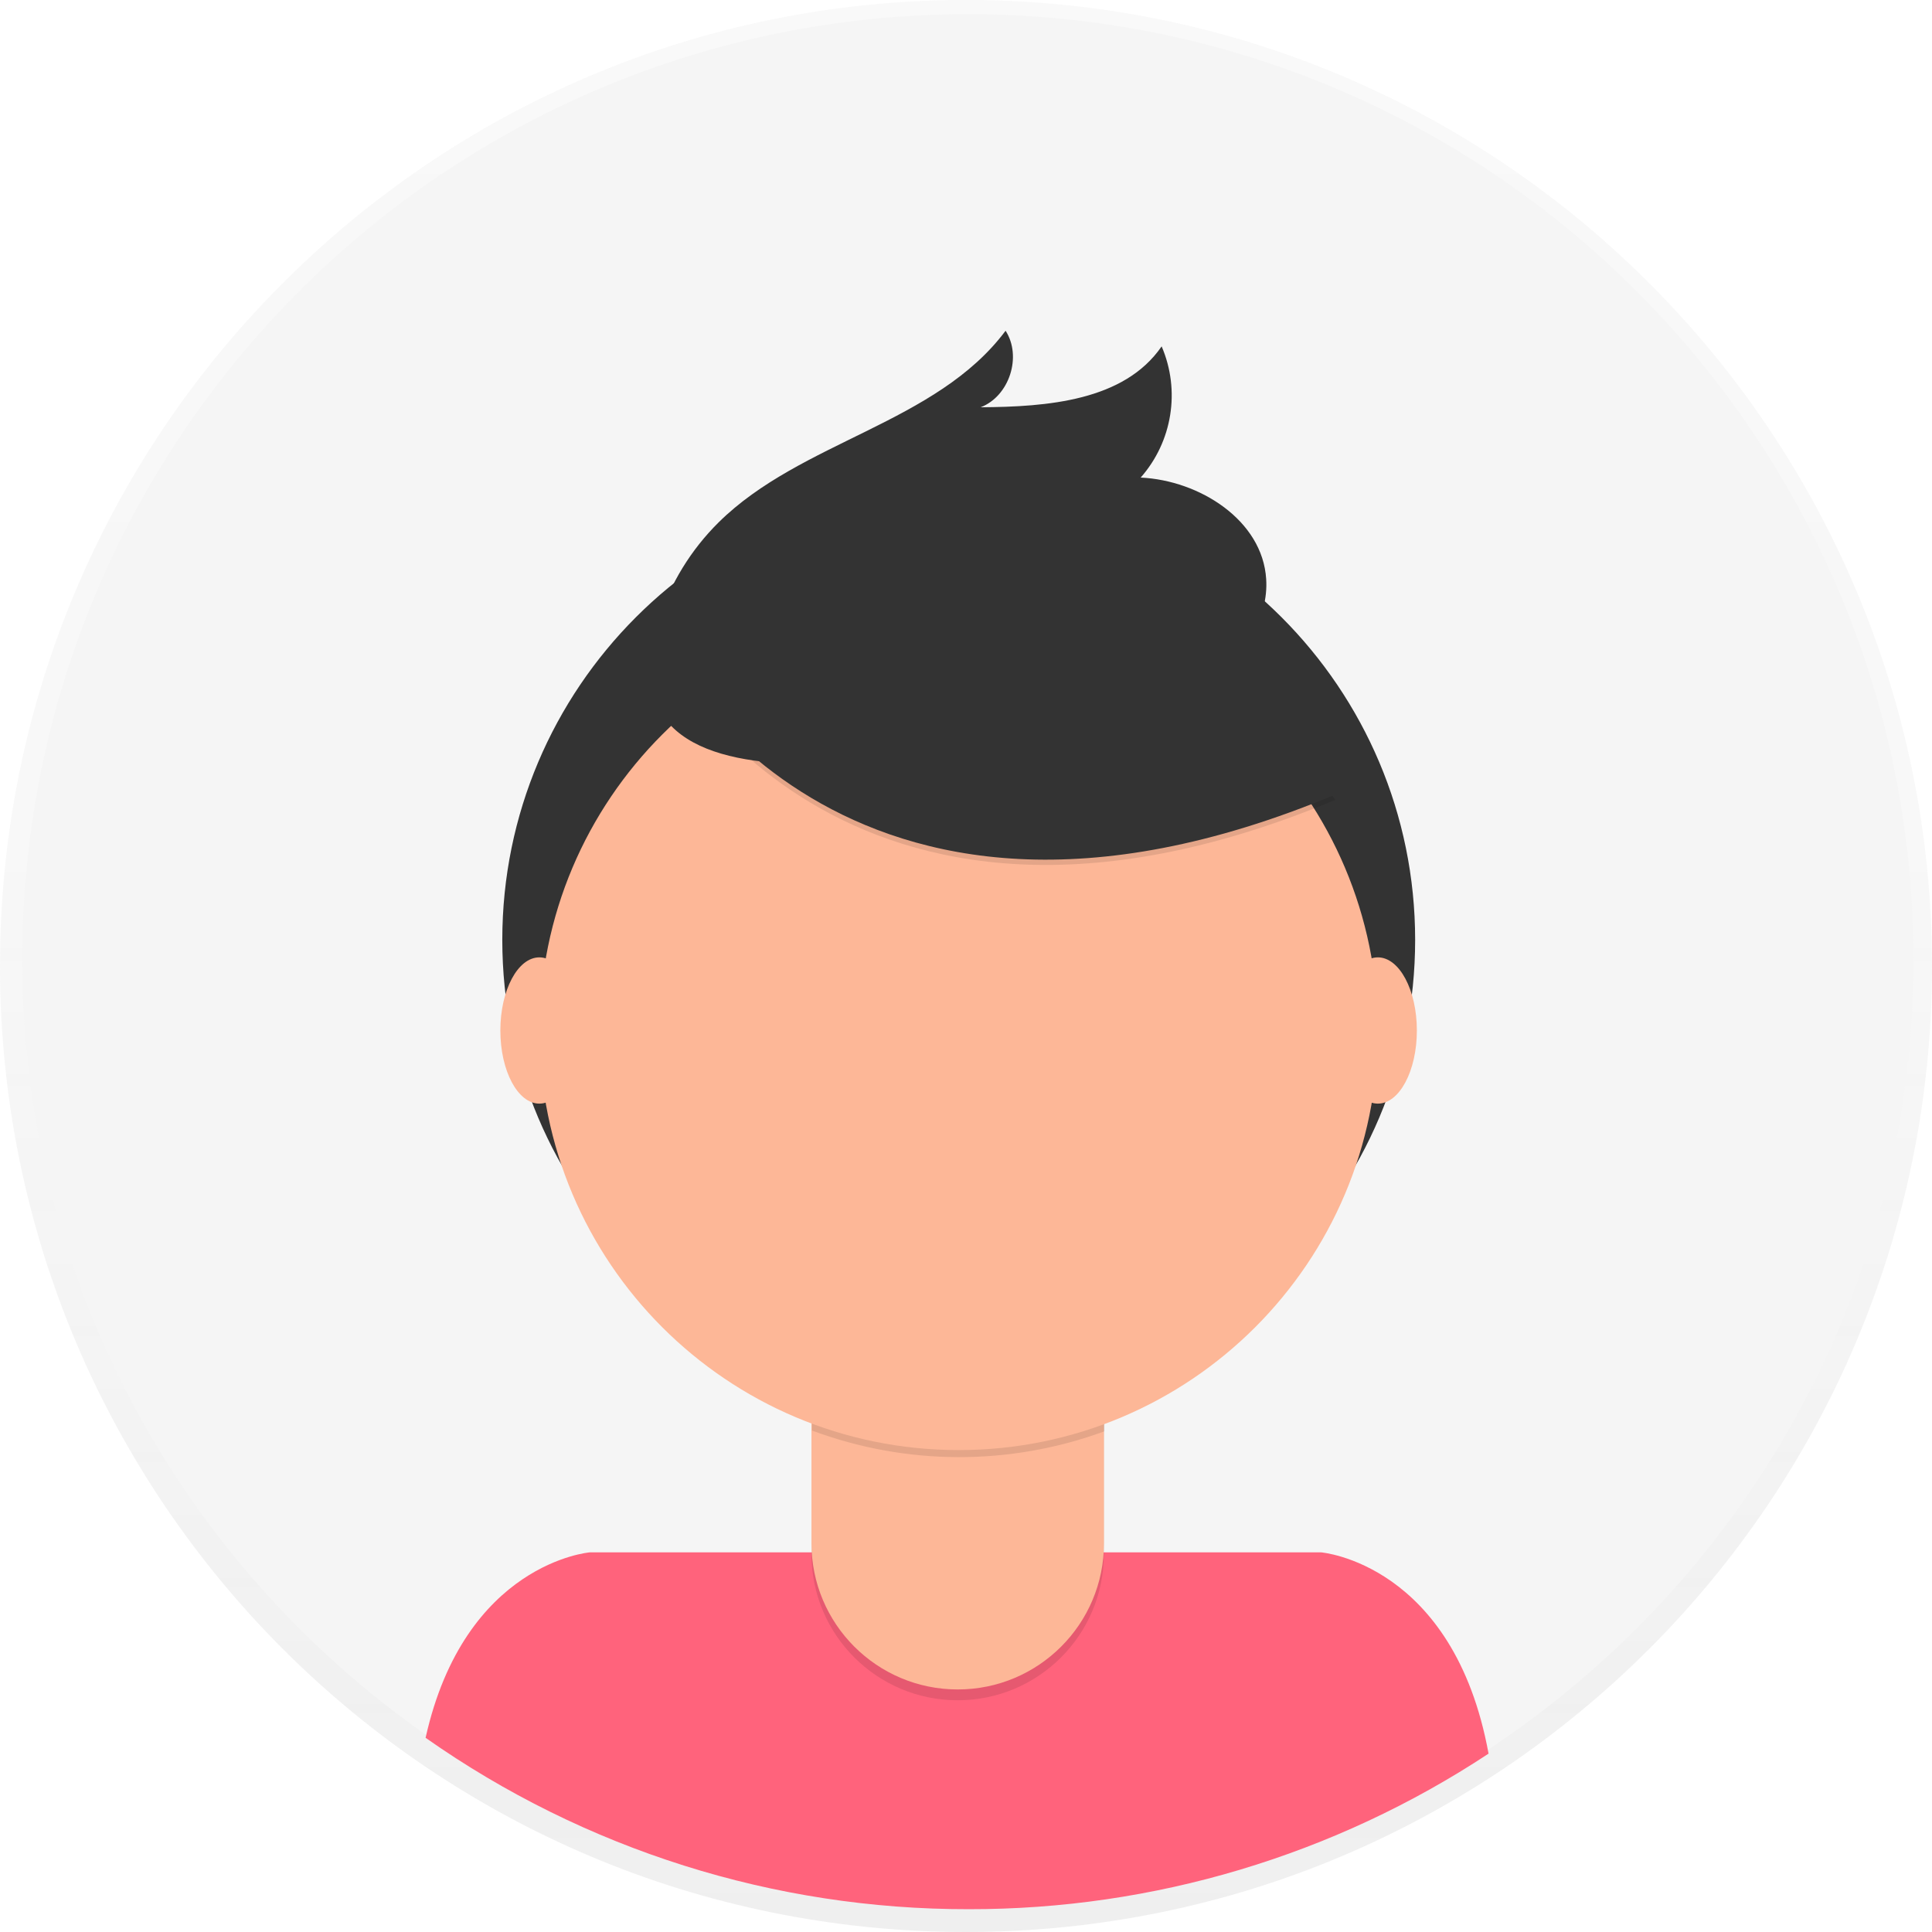
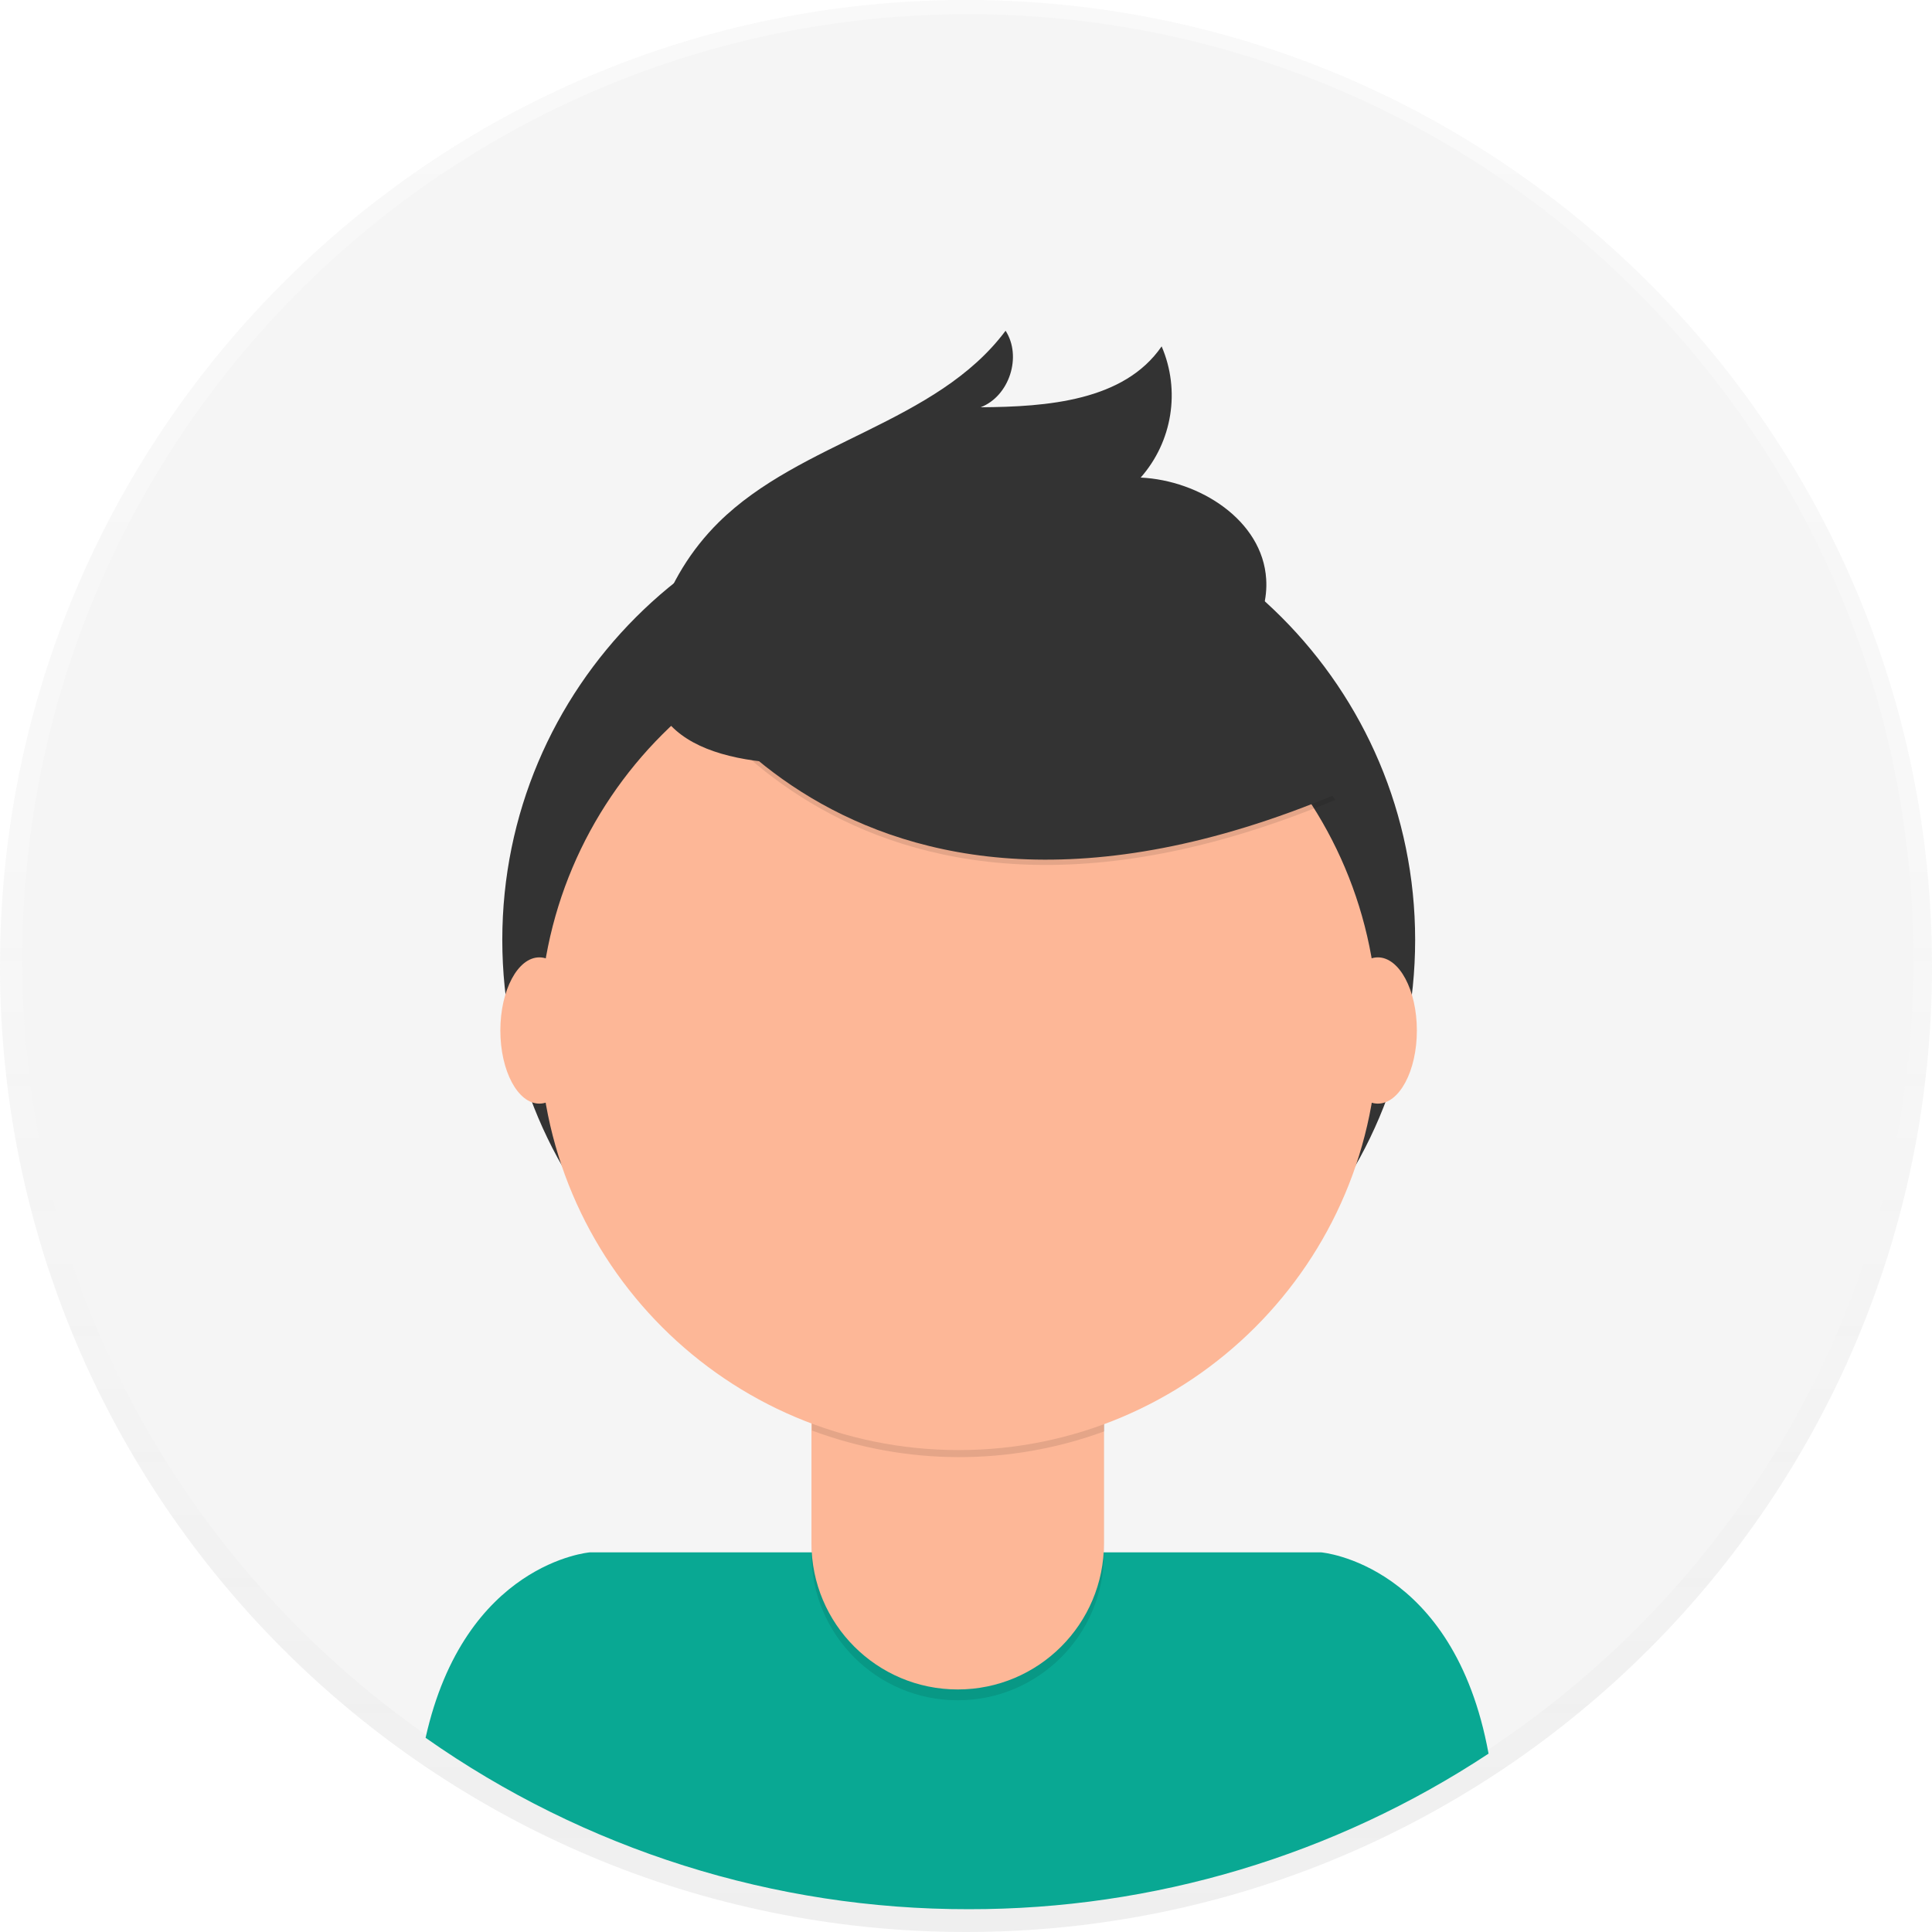
<svg xmlns="http://www.w3.org/2000/svg" id="457bf273-24a3-4fd8-a857-e9b918267d6a" data-name="Layer 1" width="698" height="698" viewBox="0 0 698 698">
  <defs>
    <linearGradient id="b247946c-c62f-4d08-994a-4c3d64e1e98f" x1="349" y1="698" x2="349" gradientUnits="userSpaceOnUse">
      <stop offset="0" stop-color="gray" stop-opacity="0.25" />
      <stop offset="0.54" stop-color="gray" stop-opacity="0.12" />
      <stop offset="1" stop-color="gray" stop-opacity="0.1" />
    </linearGradient>
  </defs>
  <g opacity="0.5">
    <circle cx="349" cy="349" r="349" fill="url(#b247946c-c62f-4d08-994a-4c3d64e1e98f)" />
  </g>
  <circle cx="349.68" cy="346.77" r="341.64" fill="#f5f5f5" />
-   <path d="M601,790.76a340,340,0,0,0,187.79-56.2c-12.59-68.8-60.5-72.72-60.5-72.72H464.09s-45.21,3.71-59.33,67A340.07,340.07,0,0,0,601,790.76Z" transform="translate(-251 -101)" fill="#ff637c" />
+   <path d="M601,790.76a340,340,0,0,0,187.79-56.2c-12.59-68.8-60.5-72.72-60.5-72.72H464.09s-45.21,3.71-59.33,67A340.07,340.07,0,0,0,601,790.76Z" transform="translate(-251 -101)" fill="#09a893" />
  <circle cx="346.37" cy="339.57" r="164.9" fill="#333" />
  <path d="M293.15,476.92H398.81a0,0,0,0,1,0,0v84.53A52.83,52.83,0,0,1,346,614.28h0a52.83,52.83,0,0,1-52.83-52.83V476.92a0,0,0,0,1,0,0Z" opacity="0.1" />
  <path d="M296.5,473h99a3.35,3.35,0,0,1,3.35,3.35v81.18A52.83,52.83,0,0,1,346,610.37h0a52.83,52.83,0,0,1-52.83-52.83V476.35A3.35,3.35,0,0,1,296.5,473Z" fill="#fdb797" />
  <path d="M544.34,617.82a152.07,152.07,0,0,0,105.66.29v-13H544.34Z" transform="translate(-251 -101)" opacity="0.1" />
  <circle cx="346.37" cy="372.44" r="151.45" fill="#fdb797" />
  <path d="M489.49,335.68S553.32,465.24,733.37,390l-41.92-65.73-74.31-26.67Z" transform="translate(-251 -101)" opacity="0.1" />
  <path d="M489.49,333.78s63.83,129.56,243.88,54.3l-41.92-65.73-74.31-26.67Z" transform="translate(-251 -101)" fill="#333" />
  <path d="M488.93,325a87.49,87.49,0,0,1,21.69-35.27c29.79-29.45,78.63-35.66,103.68-69.24,6,9.32,1.36,23.65-9,27.65,24-.16,51.81-2.26,65.38-22a44.89,44.89,0,0,1-7.57,47.4c21.27,1,44,15.4,45.34,36.65.92,14.16-8,27.56-19.59,35.68s-25.71,11.85-39.56,14.9C608.86,369.7,462.54,407.07,488.93,325Z" transform="translate(-251 -101)" fill="#333" />
  <ellipse cx="194.86" cy="372.3" rx="14.09" ry="26.42" fill="#fdb797" />
  <ellipse cx="497.8" cy="372.3" rx="14.09" ry="26.42" fill="#fdb797" />
</svg>
